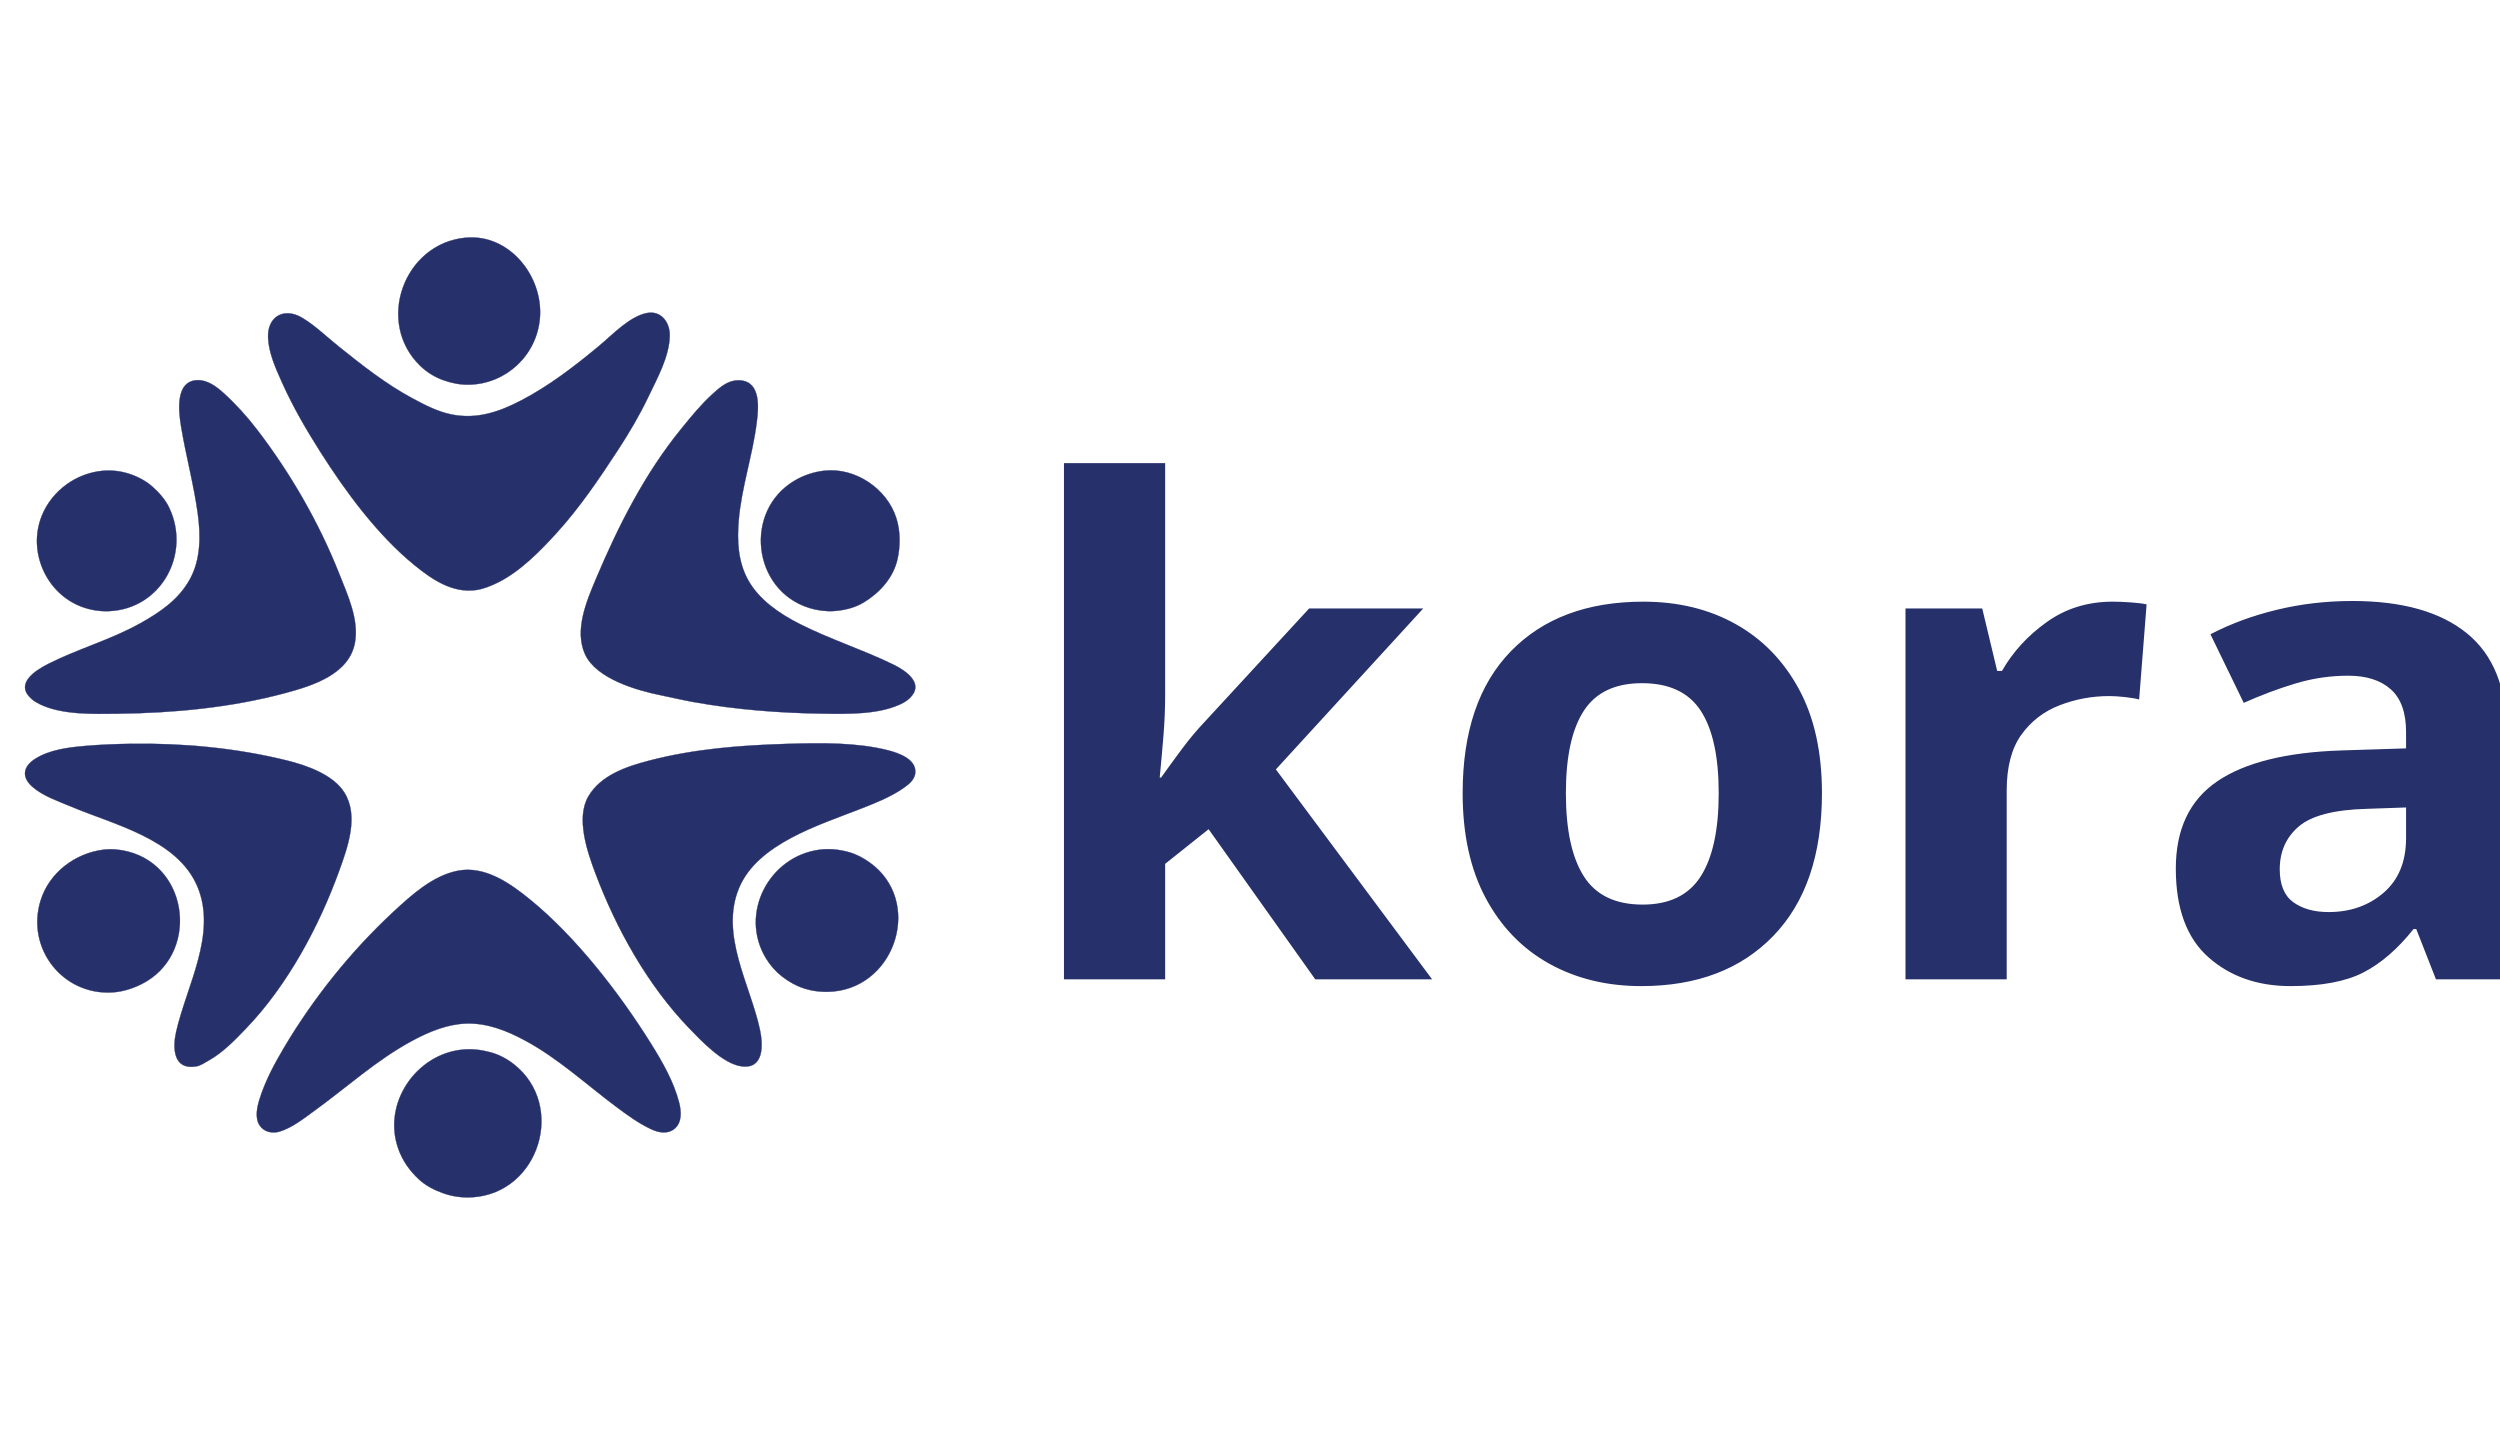
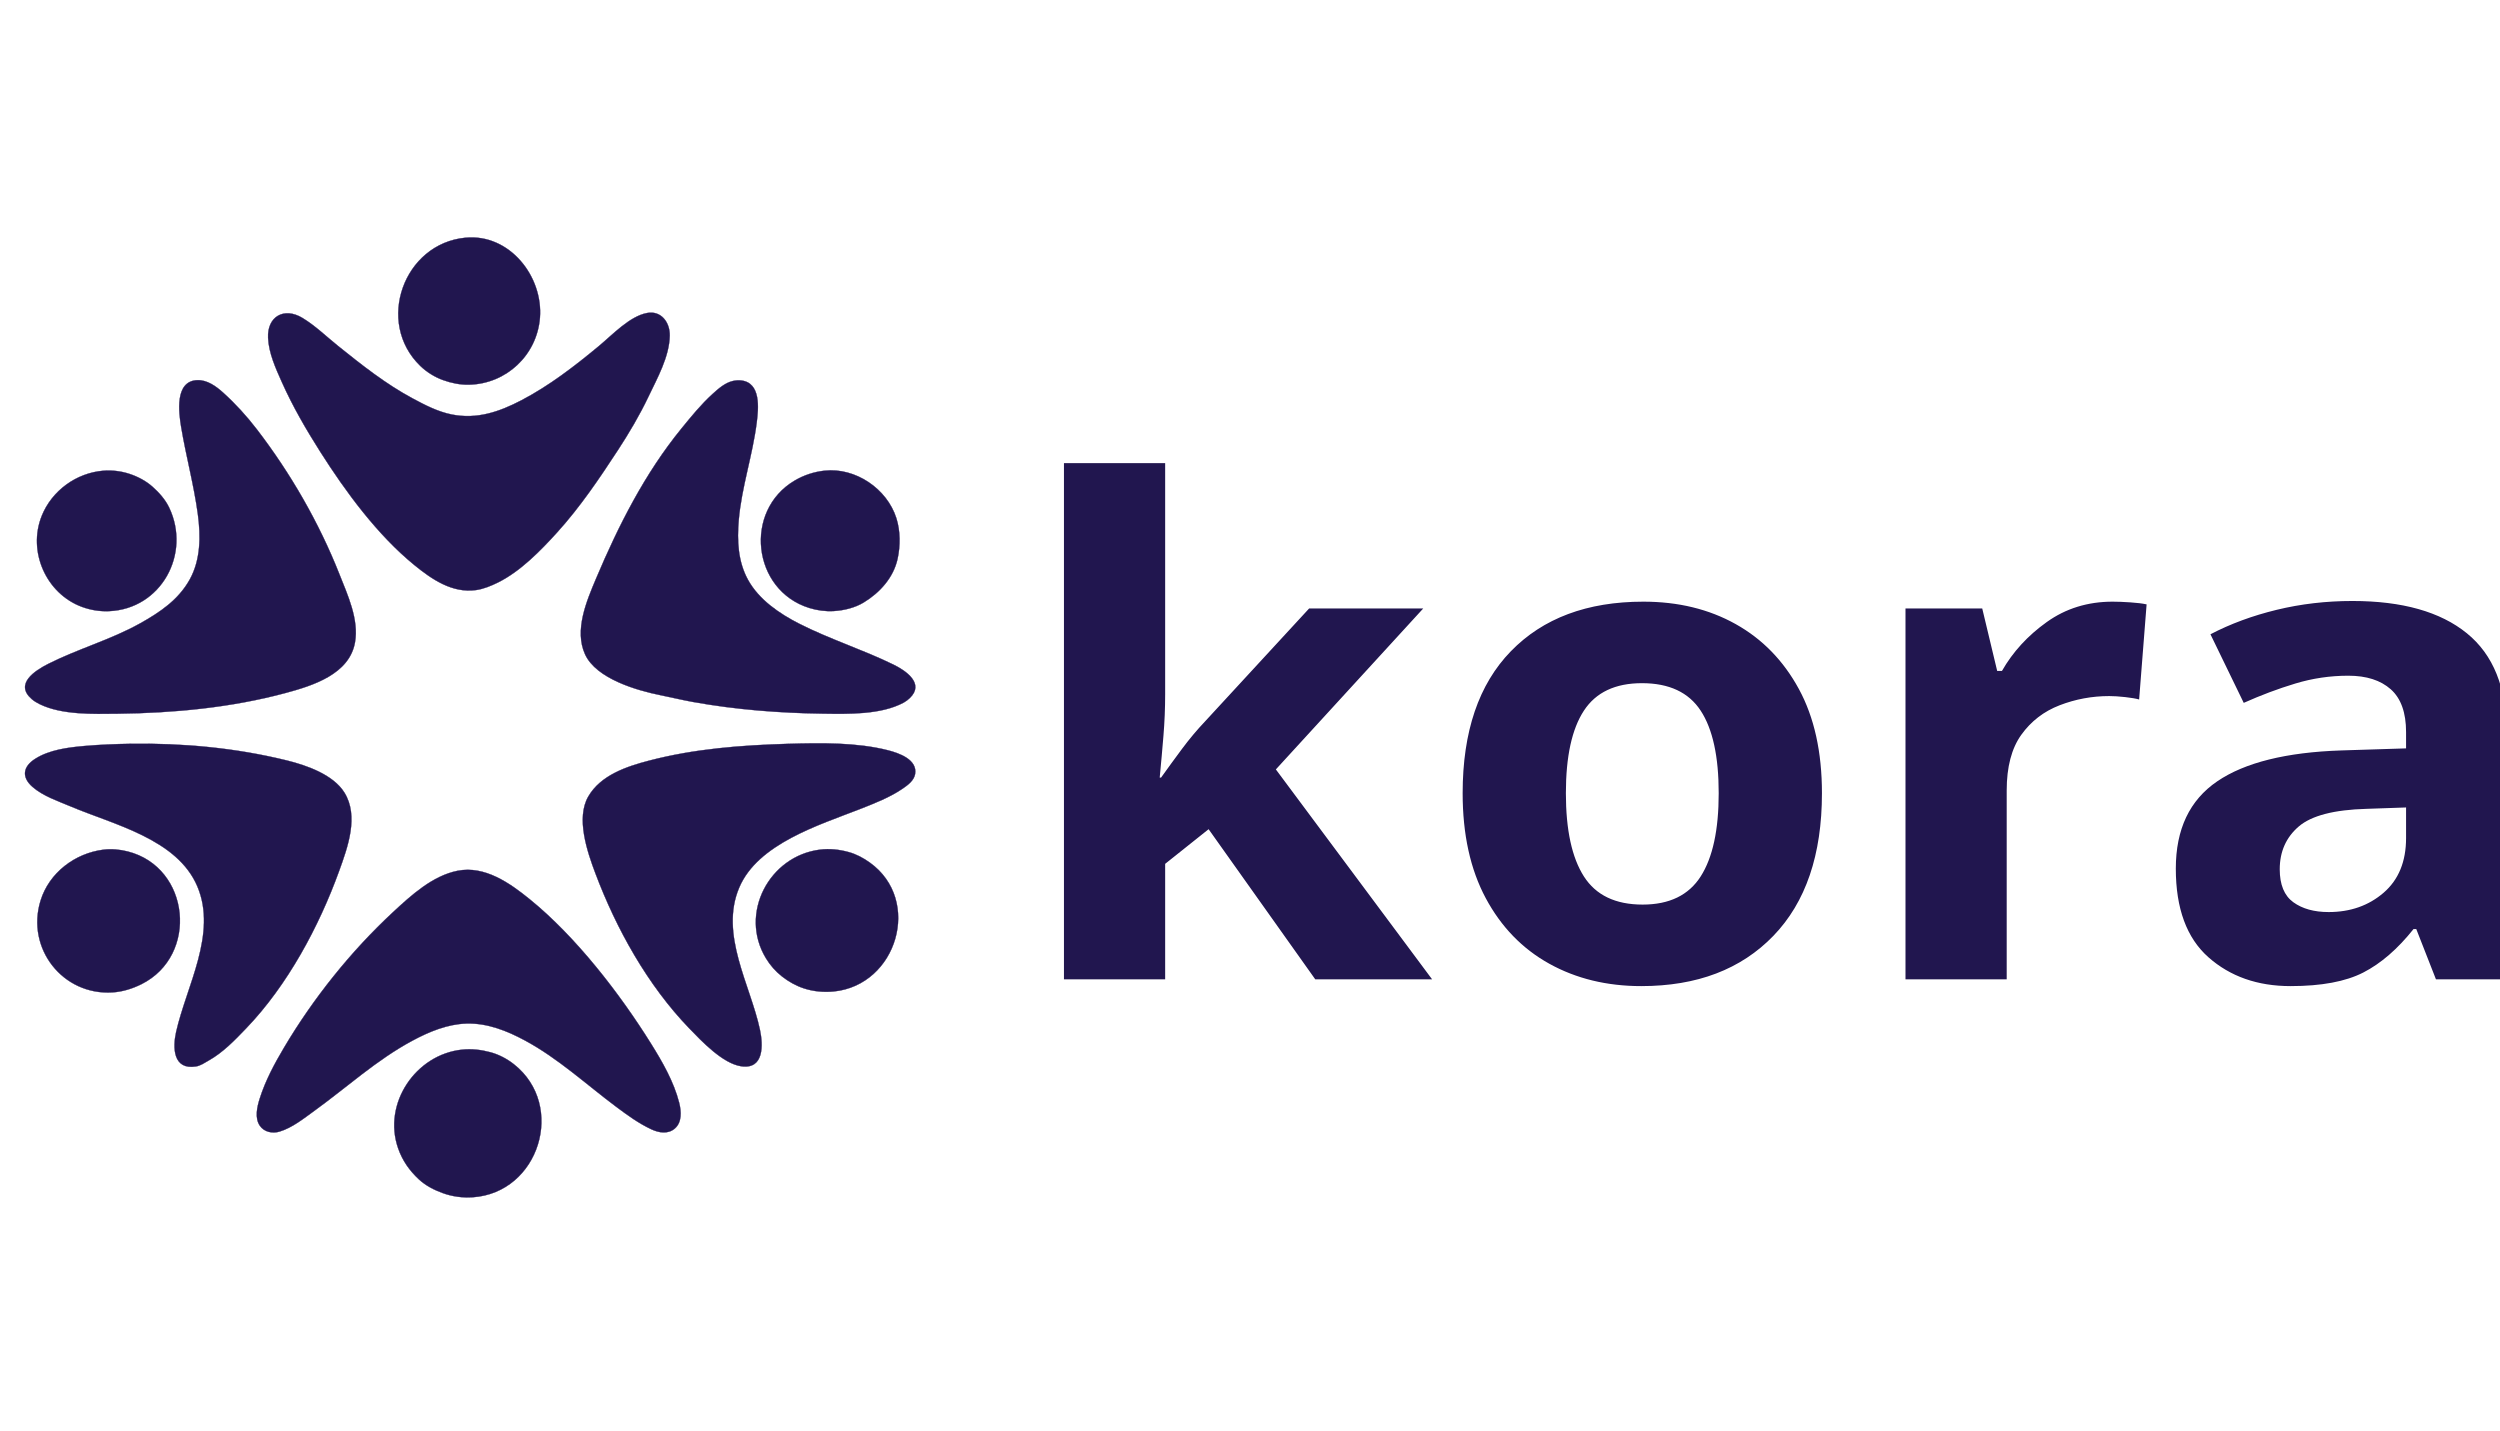
<svg xmlns="http://www.w3.org/2000/svg" viewBox="0 0 1914 1095" width="1914" height="1095">
  <svg x="0" y="168" width="719" height="760" viewBox="148.9 142.9 798.1 843.5">
-     <path d="M698.75 222.37C710.86 220.09 718.24 230.43 718.06 241.5C717.78 259.43 707.49 277.65 699.96 293.46C692.54 309.03 683.57 324.25 674.15 338.67C658.18 363.11 641.99 387.13 622.35 408.83C608.24 424.42 591 442.07 571.94 451.44C566.18 454.27 559.86 456.9 553.47 457.8C533.22 460.62 515.85 448.66 500.97 436.52C469.63 410.95 442.71 374.37 421.12 340.36C409.03 321.32 397.63 301.68 388.43 281.08C383.18 269.31 377.33 256.57 376.73 243.5C375.9 225.32 390.31 217.11 405.93 226.56C416.97 233.24 426.16 242.31 436.17 250.35C456.33 266.56 476.68 282.66 499.56 294.95C510.06 300.59 520.96 306.25 532.76 308.61C554.25 312.92 573.19 306.37 592.04 296.53C615.78 284.14 637.34 267.45 657.9 250.42C669.25 241.02 683.95 225.15 698.75 222.37ZM316.58 279.44C324.99 279.15 332.52 284.62 338.5 290.01C349.07 299.55 358.53 309.97 367.22 321.28C395.75 358.43 420.07 400.64 437.3 444.25C444.3 461.97 454 482.72 450.59 502.23C445.85 529.35 414.64 539.05 391.63 545.26C345.4 557.72 296.27 562.35 248.5 562.89C228.08 563.12 201.47 563.98 182.69 554.8C180.29 553.63 177.99 552.27 175.96 550.53C160.86 537.58 178.79 526.15 189.99 520.5C215.27 507.74 242.94 500.09 267.74 486.26C284.71 476.79 300.61 466.13 310.22 448.71C319.46 431.98 319.54 411.95 317.06 393.5C313.7 368.55 307.07 344.29 302.89 319.5C300.79 307.01 297.24 280.12 316.58 279.44ZM771.56 280.18C773.84 279.65 776.17 279.43 778.5 279.66C795.77 281.39 793.49 303.42 791.97 315.5C788.47 343.42 779.1 370.37 776.69 398.5C775.2 415.74 776.04 433.5 784.51 448.99C793.8 465.97 811.23 477.84 828.11 486.42C854.16 499.65 882.11 508.4 908.29 521.22C918.68 526.31 934.93 537.3 922.07 549.57C920.53 551.04 918.8 552.4 916.92 553.42C897.67 563.84 869.8 563.14 848.5 562.84C811.38 562.32 774.08 559.45 737.53 552.84C728.46 551.2 719.5 549 710.46 547.19C690.02 543.11 655.54 533.12 646.1 512.4C636.78 491.96 647.41 467.12 655.49 447.99C674.44 403.11 697.04 358.47 728.03 320.53C736.5 310.16 744.6 300.12 754.57 291.07C759.38 286.7 765.06 281.69 771.56 280.18ZM259.56 588.48C304.49 587.78 349.14 591.92 392.74 602.64C409.35 606.73 432.06 614.62 441.58 629.92C454.03 649.93 444.4 676.35 437.09 696.54C419.94 743.91 393.1 793.9 357.93 830.44C348.28 840.47 338.44 850.78 326.18 857.65C322.64 859.64 319.47 862 315.34 862.66C295.95 865.73 295.55 846.71 298.6 833.22C307.4 794.31 333.59 749.88 316.67 709.77C299.59 669.25 245.5 657.17 208.82 641.62C197.96 637.02 185.49 632.92 176.47 625.03C166.99 616.72 168.46 607.82 178.74 601.27C190.81 593.57 206.54 591.58 220.52 590.34C233.49 589.2 246.54 588.69 259.56 588.48ZM818.77 588.49C846.07 587.68 876.95 587.21 903.52 593.97C912.79 596.33 928.76 601.83 926.57 614.22C925.59 619.75 920.37 623.56 916.04 626.53C905.12 634.02 891.78 639.19 879.5 644C844.76 657.58 792.94 673.41 777.13 710.58C760.18 750.39 786.64 793.37 794.74 831.59C797.41 844.2 798.33 865.31 778.9 862.51C763.11 860.24 745.12 841.13 734.44 830.06C699.23 793.52 672.68 745.76 654.89 698.54C647.98 680.19 638.22 651.72 648.82 633.32C659.3 615.13 681.3 607.8 700.44 602.79C739.25 592.65 778.79 589.68 818.77 588.49ZM537.76 696.39C560.82 691.82 582.05 706.76 598.99 720.5C638.24 752.33 675.49 800.56 702.17 843.32C711.8 858.76 721.57 875.71 726.07 893.49C727.93 900.84 728.59 910.27 722.14 915.6C716.35 920.38 708.72 919.01 702.44 916.07C691.63 911.02 682.13 904.08 672.59 896.95C646.97 877.82 623.26 855.77 594.95 840.53C579.71 832.33 563.12 825.72 545.5 826.19C529.15 826.62 513.52 833.15 499.3 840.79C468.9 857.13 443.72 880.34 415.92 900.44C406.92 906.95 397.27 914.74 386.49 918.01C380.41 919.86 373.31 918.43 369.61 912.87C365.27 906.36 367.41 897 369.57 890.13C374.43 874.74 382.04 860.56 390.24 846.73C415.2 804.64 447.12 764.75 482.97 731.47C498.35 717.2 516.51 700.6 537.76 696.39Z" fill="#26306B" fill-rule="evenodd" stroke="#26306B" stroke-width="0.25" stroke-linejoin="round" />
-     <path d="M544.59 158.37C581.93 154.9 610.56 191.22 607.74 226.5C605.2 258.16 579.2 282.6 547.5 283.27C539.93 283.43 532.35 281.9 525.25 279.3C518.19 276.71 511.54 272.59 506.12 267.37C467.78 230.43 491.91 163.28 544.59 158.37ZM236.61 356.41C243.86 355.8 251.61 356.73 258.52 358.95C265.75 361.28 272.79 364.93 278.5 370C284.16 375.03 289.39 380.91 292.67 387.79C311.39 427.06 285.86 473.94 241.5 475.73C233.62 476.05 225.88 474.8 218.48 472.07C188.15 460.86 172.23 425.09 184.37 394.8C192.95 373.39 213.7 358.31 236.61 356.41ZM849.6 356.37C875.84 353.49 902.73 371.66 910.66 396.77C914.1 407.67 914.1 420.22 911.67 431.32C908.17 447.33 896.5 460.1 882.86 468.37C875.42 472.88 866.1 475.13 857.49 475.64C850.38 476.05 843.3 475.09 836.51 472.97C788.16 457.86 780.66 390.41 824.27 364.75C832.06 360.16 840.62 357.36 849.6 356.37ZM236.8 678.45C243.63 677.59 250.84 678.28 257.5 679.98C310.62 693.5 317.82 768.34 269.2 792.69C261.53 796.53 253.12 799.18 244.5 799.72C202.25 802.37 170.87 762.33 183.36 721.76C190.67 698.02 212.62 681.49 236.8 678.45ZM845.73 678.42C853.95 677.39 862.12 678.29 870.06 680.47C876.62 682.26 882.6 685.48 888.1 689.42C932.82 721.44 911.19 793.57 857.5 798.92C849.11 799.75 840.27 798.96 832.23 796.35C825.33 794.11 819.05 790.56 813.37 786.1C807.86 781.76 803.44 776.69 799.81 770.7C776.78 732.74 802.57 683.81 845.73 678.42ZM541.61 848.38C549.79 847.53 557.87 848.48 565.78 850.62C572.96 852.57 579.86 856.23 585.69 860.84C630.18 895.98 607.02 970.19 550.5 973.82C541.95 974.37 533.31 973.22 525.25 970.31C517.92 967.66 510.63 963.96 504.89 958.61C496.87 951.16 490.92 942.71 487.27 932.29C473.91 894.16 502.19 852.49 541.61 848.38Z" fill="#26306B" fill-rule="evenodd" stroke="#26306B" stroke-width="0.25" stroke-linejoin="round" />
+     <path d="M698.75 222.37C710.86 220.09 718.24 230.43 718.06 241.5C717.78 259.43 707.49 277.65 699.96 293.46C692.54 309.03 683.57 324.25 674.15 338.67C658.18 363.11 641.99 387.13 622.35 408.83C608.24 424.42 591 442.07 571.94 451.44C566.18 454.27 559.86 456.9 553.47 457.8C533.22 460.62 515.85 448.66 500.97 436.52C469.63 410.95 442.71 374.37 421.12 340.36C409.03 321.32 397.63 301.68 388.43 281.08C383.18 269.31 377.33 256.57 376.73 243.5C375.9 225.32 390.31 217.11 405.93 226.56C416.97 233.24 426.16 242.31 436.17 250.35C456.33 266.56 476.68 282.66 499.56 294.95C510.06 300.59 520.96 306.25 532.76 308.61C554.25 312.92 573.19 306.37 592.04 296.53C615.78 284.14 637.34 267.45 657.9 250.42C669.25 241.02 683.95 225.15 698.75 222.37ZM316.58 279.44C324.99 279.15 332.52 284.62 338.5 290.01C349.07 299.55 358.53 309.97 367.22 321.28C395.75 358.43 420.07 400.64 437.3 444.25C444.3 461.97 454 482.72 450.59 502.23C445.85 529.35 414.64 539.05 391.63 545.26C345.4 557.72 296.27 562.35 248.5 562.89C228.08 563.12 201.47 563.98 182.69 554.8C180.29 553.63 177.99 552.27 175.96 550.53C160.86 537.58 178.79 526.15 189.99 520.5C215.27 507.74 242.94 500.09 267.74 486.26C284.71 476.79 300.61 466.13 310.22 448.71C319.46 431.98 319.54 411.95 317.06 393.5C313.7 368.55 307.07 344.29 302.89 319.5C300.79 307.01 297.24 280.12 316.58 279.44ZM771.56 280.18C773.84 279.65 776.17 279.43 778.5 279.66C795.77 281.39 793.49 303.42 791.97 315.5C788.47 343.42 779.1 370.37 776.69 398.5C775.2 415.74 776.04 433.5 784.51 448.99C793.8 465.97 811.23 477.84 828.11 486.42C854.16 499.65 882.11 508.4 908.29 521.22C918.68 526.31 934.93 537.3 922.07 549.57C920.53 551.04 918.8 552.4 916.92 553.42C897.67 563.84 869.8 563.14 848.5 562.84C811.38 562.32 774.08 559.45 737.53 552.84C728.46 551.2 719.5 549 710.46 547.19C690.02 543.11 655.54 533.12 646.1 512.4C636.78 491.96 647.41 467.12 655.49 447.99C674.44 403.11 697.04 358.47 728.03 320.53C736.5 310.16 744.6 300.12 754.57 291.07C759.38 286.7 765.06 281.69 771.56 280.18ZM259.56 588.48C304.49 587.78 349.14 591.92 392.74 602.64C409.35 606.73 432.06 614.62 441.58 629.92C454.03 649.93 444.4 676.35 437.09 696.54C419.94 743.91 393.1 793.9 357.93 830.44C348.28 840.47 338.44 850.78 326.18 857.65C322.64 859.64 319.47 862 315.34 862.66C295.95 865.73 295.55 846.71 298.6 833.22C307.4 794.31 333.59 749.88 316.67 709.77C299.59 669.25 245.5 657.17 208.82 641.62C197.96 637.02 185.49 632.92 176.47 625.03C166.99 616.72 168.46 607.82 178.74 601.27C190.81 593.57 206.54 591.58 220.52 590.34C233.49 589.2 246.54 588.69 259.56 588.48ZM818.77 588.49C846.07 587.68 876.95 587.21 903.52 593.97C912.79 596.33 928.76 601.83 926.57 614.22C925.59 619.75 920.37 623.56 916.04 626.53C905.12 634.02 891.78 639.19 879.5 644C844.76 657.58 792.94 673.41 777.13 710.58C760.18 750.39 786.64 793.37 794.74 831.59C797.41 844.2 798.33 865.31 778.9 862.51C763.11 860.24 745.12 841.13 734.44 830.06C699.23 793.52 672.68 745.76 654.89 698.54C647.98 680.19 638.22 651.72 648.82 633.32C659.3 615.13 681.3 607.8 700.44 602.79C739.25 592.65 778.79 589.68 818.77 588.49ZM537.76 696.39C560.82 691.82 582.05 706.76 598.99 720.5C638.24 752.33 675.49 800.56 702.17 843.32C711.8 858.76 721.57 875.71 726.07 893.49C727.93 900.84 728.59 910.27 722.14 915.6C716.35 920.38 708.72 919.01 702.44 916.07C691.63 911.02 682.13 904.08 672.59 896.95C646.97 877.82 623.26 855.77 594.95 840.53C579.71 832.33 563.12 825.72 545.5 826.19C529.15 826.62 513.52 833.15 499.3 840.79C468.9 857.13 443.72 880.34 415.92 900.44C406.92 906.95 397.27 914.74 386.49 918.01C380.41 919.86 373.31 918.43 369.61 912.87C365.27 906.36 367.41 897 369.57 890.13C374.43 874.74 382.04 860.56 390.24 846.73C415.2 804.64 447.12 764.75 482.97 731.47C498.35 717.2 516.51 700.6 537.76 696.39Z" fill="#21164F" fill-rule="evenodd" stroke="#21164F" stroke-width="0.25" stroke-linejoin="round" />
+     <path d="M544.59 158.37C581.93 154.9 610.56 191.22 607.74 226.5C605.2 258.16 579.2 282.6 547.5 283.27C539.93 283.43 532.35 281.9 525.25 279.3C518.19 276.71 511.54 272.59 506.12 267.37C467.78 230.43 491.91 163.28 544.59 158.37ZM236.61 356.41C243.86 355.8 251.61 356.73 258.52 358.95C265.75 361.28 272.79 364.93 278.5 370C284.16 375.03 289.39 380.91 292.67 387.79C311.39 427.06 285.86 473.94 241.5 475.73C233.62 476.05 225.88 474.8 218.48 472.07C188.15 460.86 172.23 425.09 184.37 394.8C192.95 373.39 213.7 358.31 236.61 356.41ZM849.6 356.37C875.84 353.49 902.73 371.66 910.66 396.77C914.1 407.67 914.1 420.22 911.67 431.32C908.17 447.33 896.5 460.1 882.86 468.37C875.42 472.88 866.1 475.13 857.49 475.64C850.38 476.05 843.3 475.09 836.51 472.97C788.16 457.86 780.66 390.41 824.27 364.75C832.06 360.16 840.62 357.36 849.6 356.37ZM236.8 678.45C243.63 677.59 250.84 678.28 257.5 679.98C310.62 693.5 317.82 768.34 269.2 792.69C261.53 796.53 253.12 799.18 244.5 799.72C202.25 802.37 170.87 762.33 183.36 721.76C190.67 698.02 212.62 681.49 236.8 678.45ZM845.73 678.42C853.95 677.39 862.12 678.29 870.06 680.47C876.62 682.26 882.6 685.48 888.1 689.42C932.82 721.44 911.19 793.57 857.5 798.92C849.11 799.75 840.27 798.96 832.23 796.35C825.33 794.11 819.05 790.56 813.37 786.1C807.86 781.76 803.44 776.69 799.81 770.7C776.78 732.74 802.57 683.81 845.73 678.42ZM541.61 848.38C549.79 847.53 557.87 848.48 565.78 850.62C572.96 852.57 579.86 856.23 585.69 860.84C630.18 895.98 607.02 970.19 550.5 973.82C541.95 974.37 533.31 973.22 525.25 970.31C517.92 967.66 510.63 963.96 504.89 958.61C496.87 951.16 490.92 942.71 487.27 932.29C473.91 894.16 502.19 852.49 541.61 848.38Z" fill="#21164F" fill-rule="evenodd" stroke="#21164F" stroke-width="0.25" stroke-linejoin="round" />
  </svg>
-   <text x="774" y="548" font-family="IBM Plex Sans, system-ui, sans-serif" font-weight="700" font-size="520" fill="#26306B" dominant-baseline="central" textLength="1080" lengthAdjust="spacingAndGlyphs">kora</text>
+   <text x="774" y="548" font-family="IBM Plex Sans, system-ui, sans-serif" font-weight="700" font-size="520" fill="#21164F" dominant-baseline="central" textLength="1080" lengthAdjust="spacingAndGlyphs">kora</text>
</svg>
